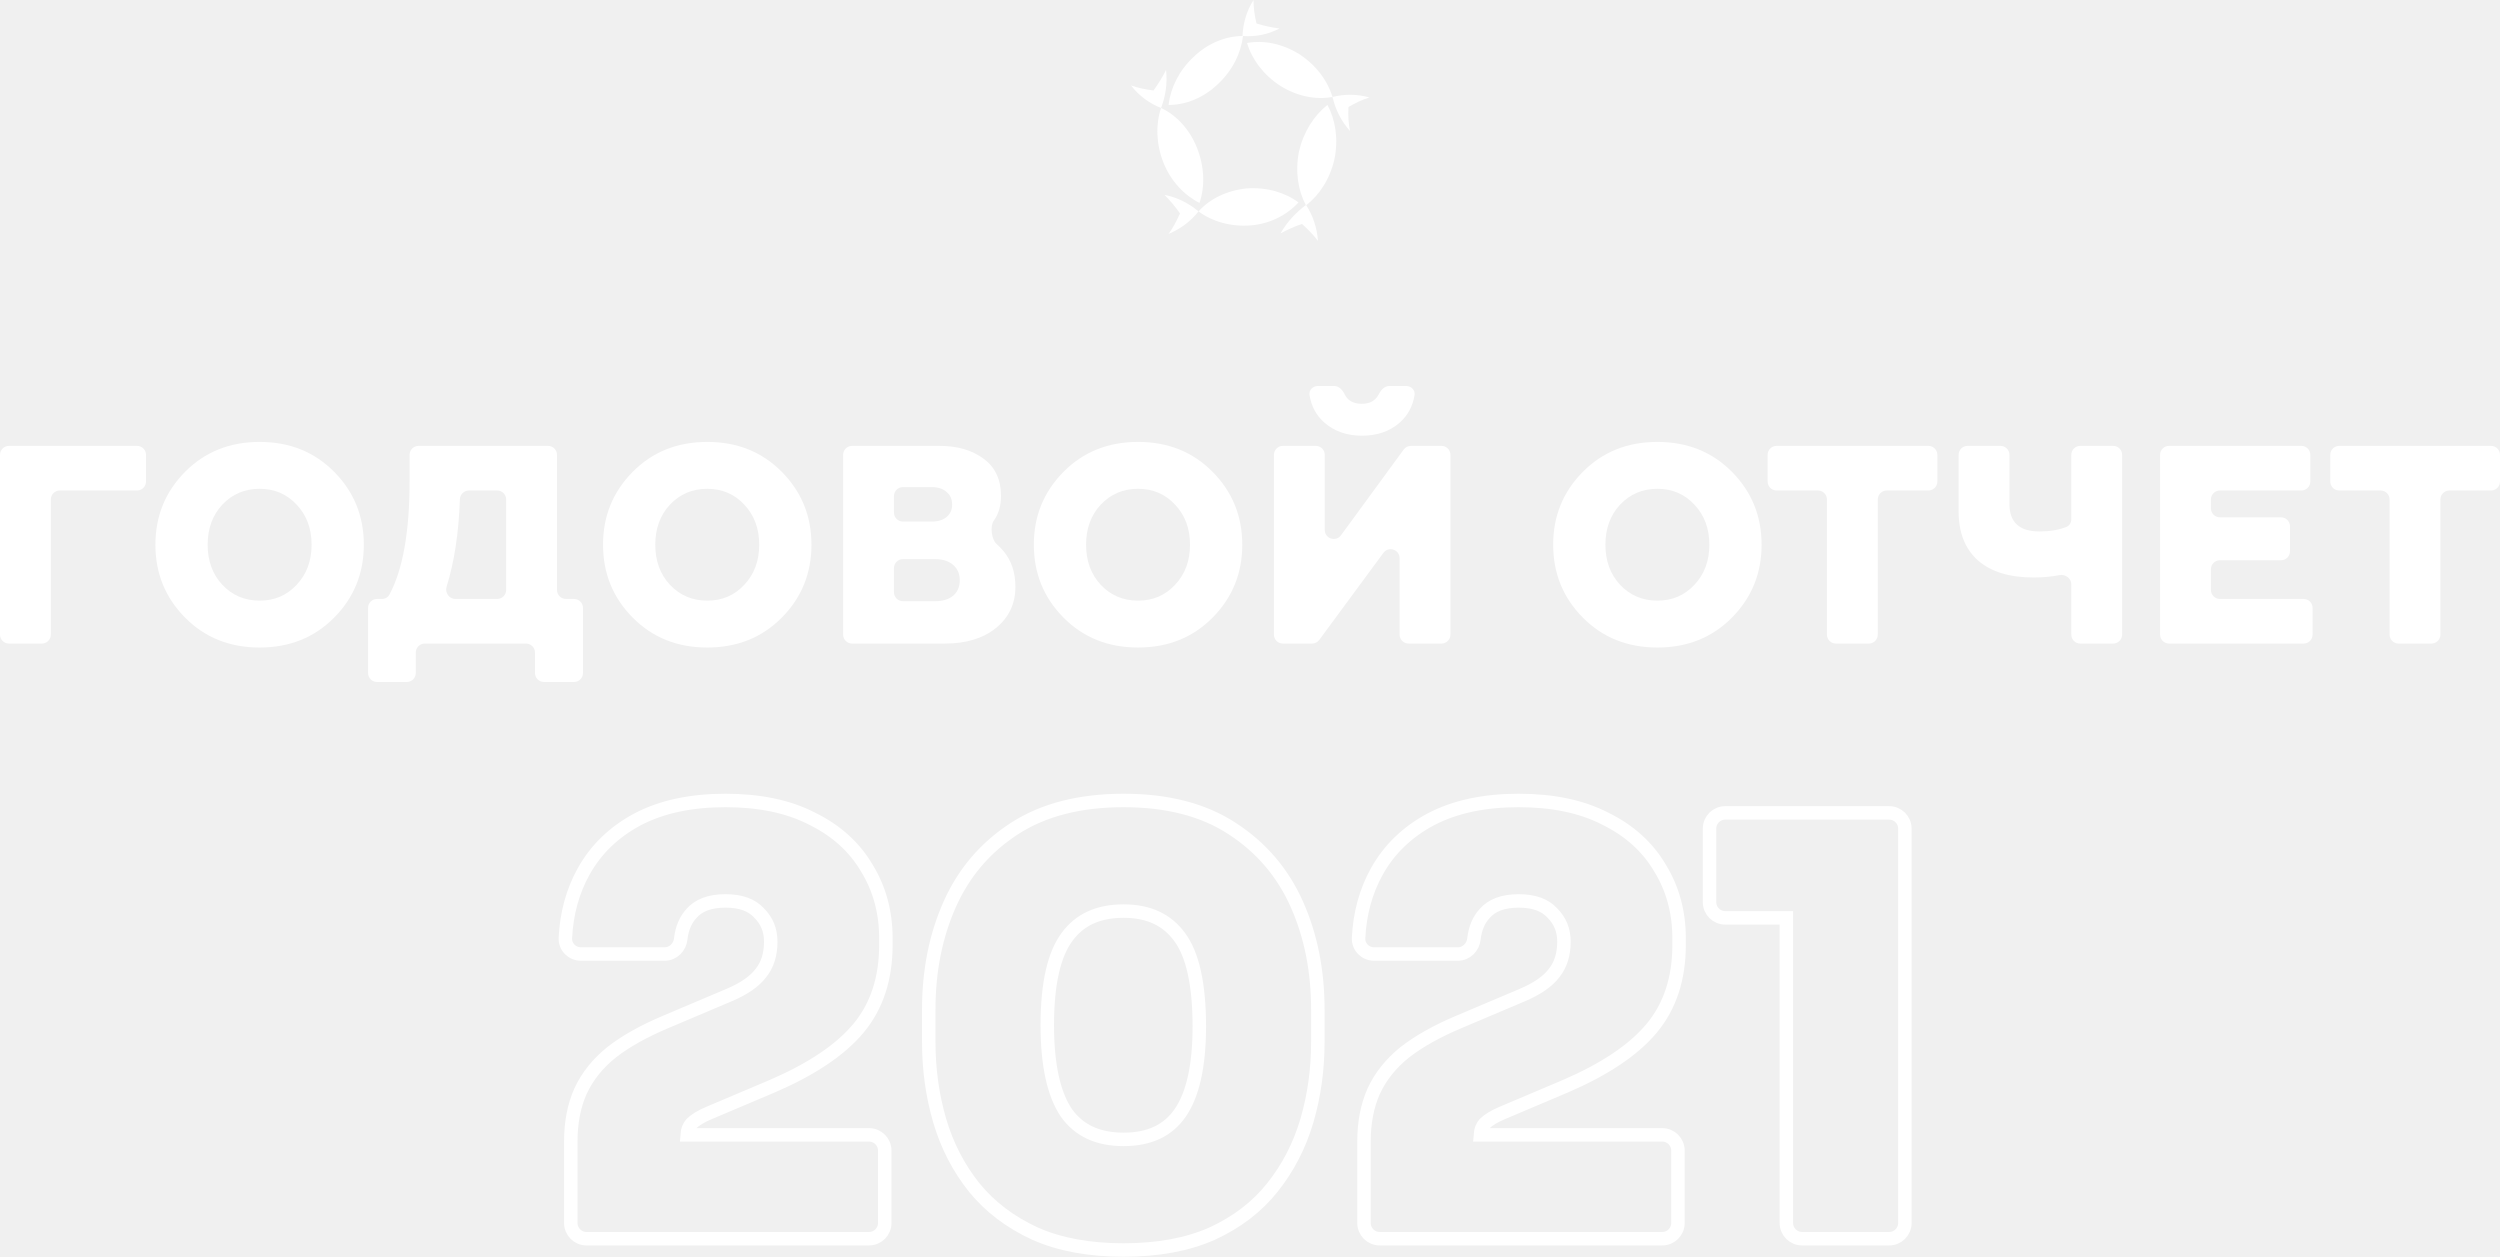
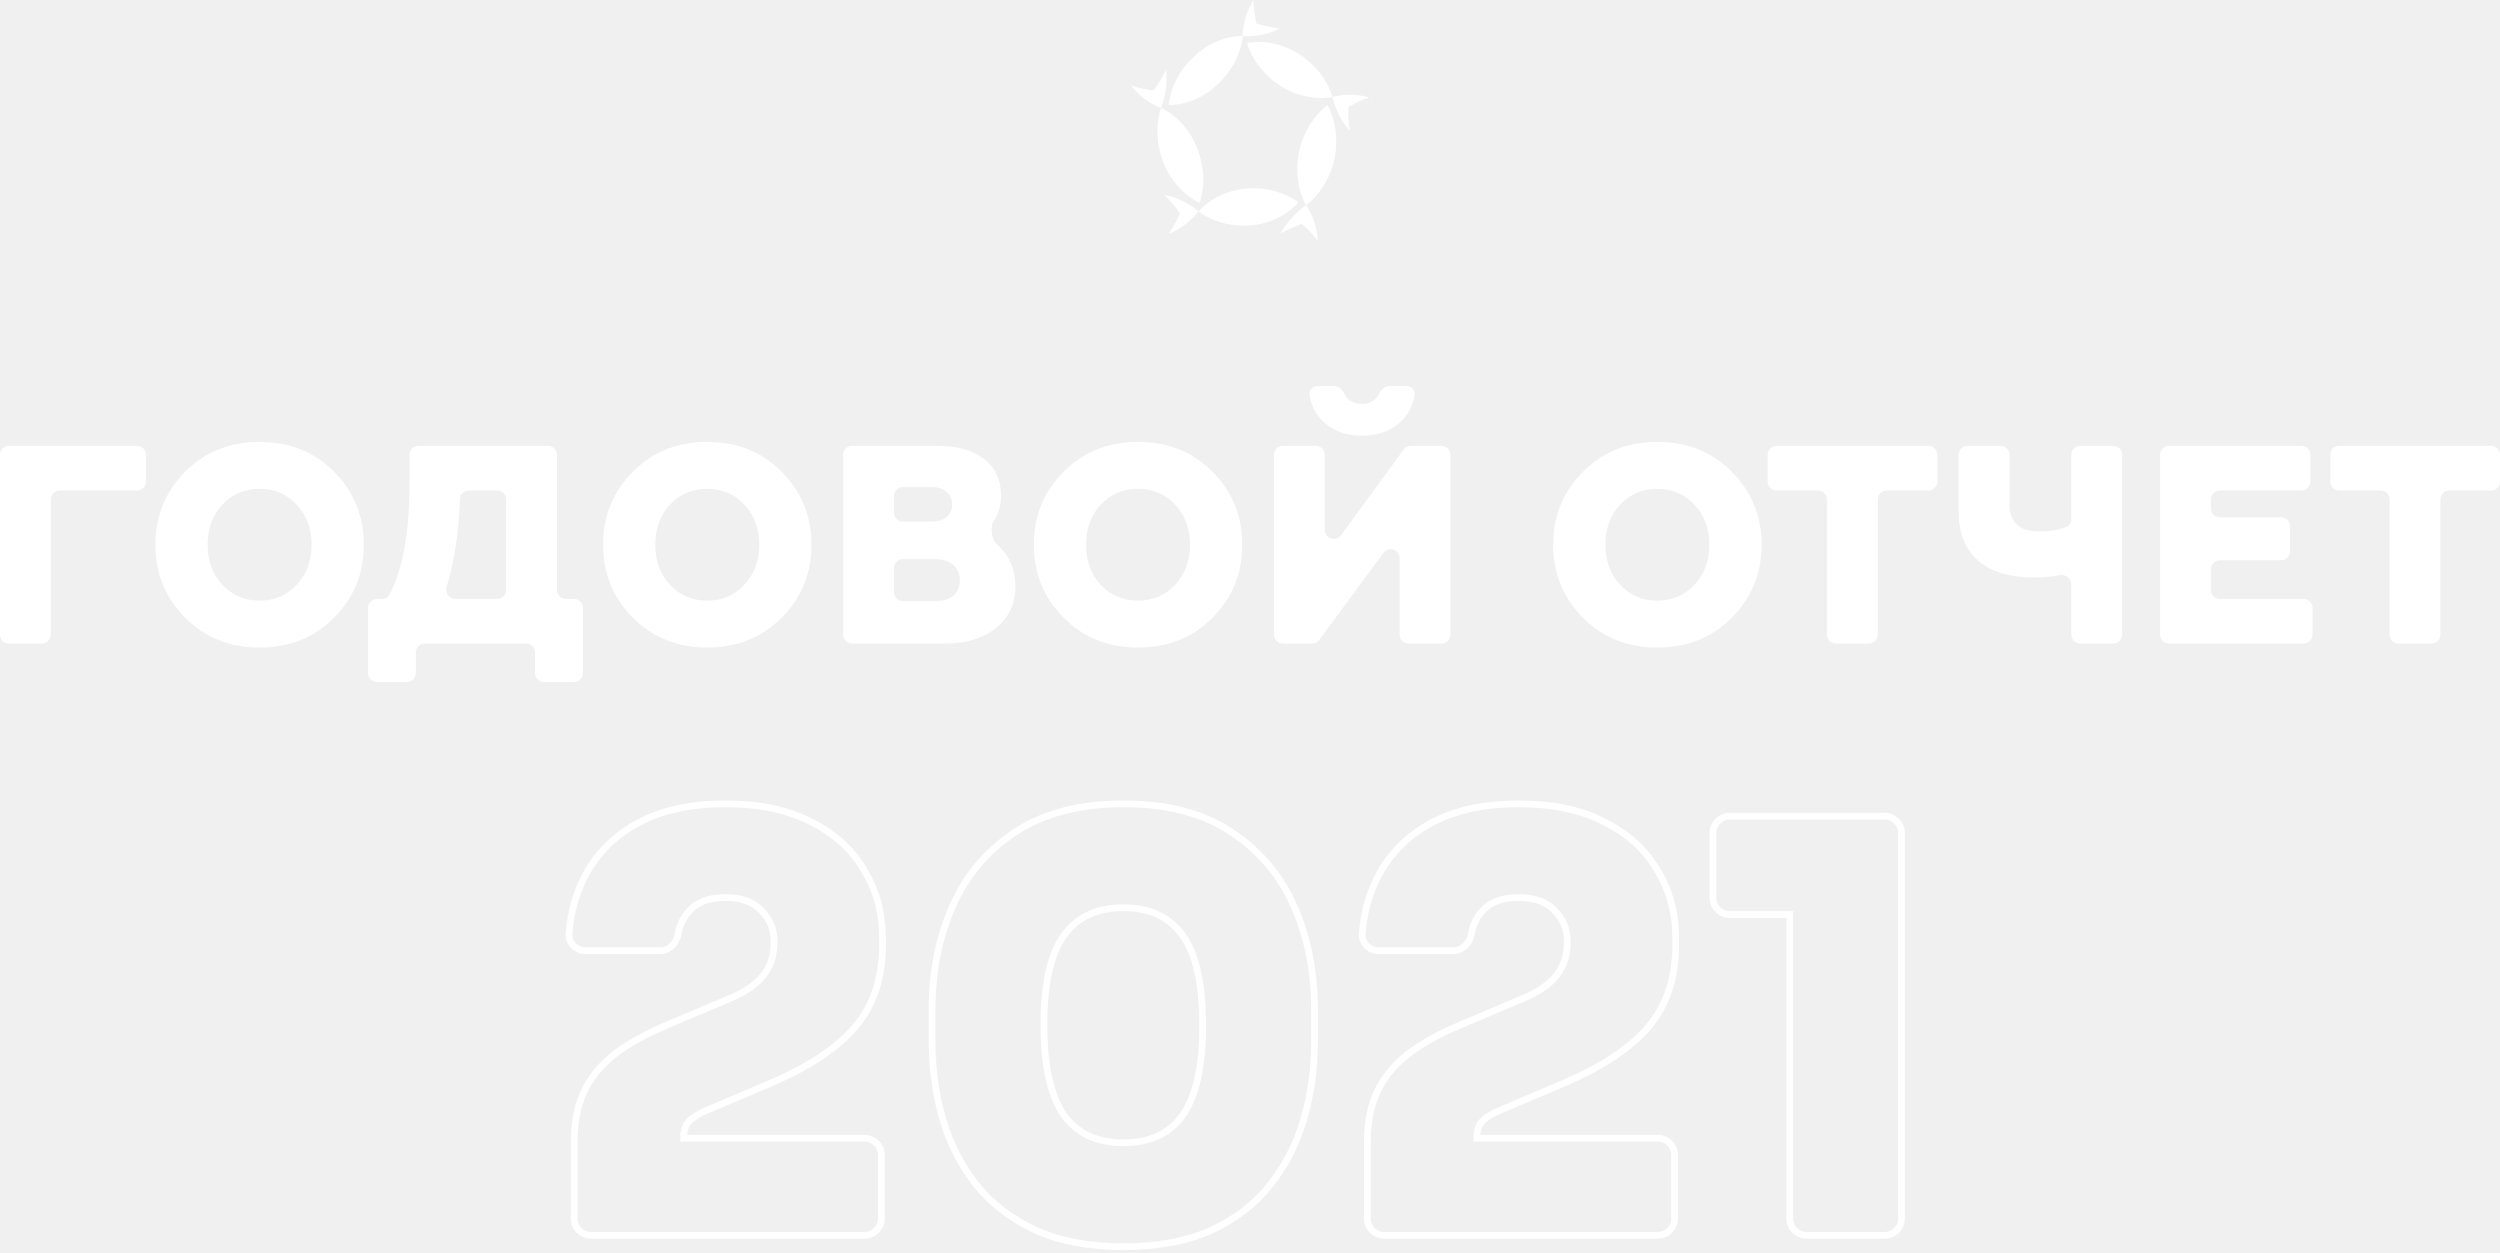
- <svg xmlns="http://www.w3.org/2000/svg" width="557" height="280" viewBox="0 0 557 280" fill="none">
+ <svg xmlns="http://www.w3.org/2000/svg" width="557" height="279" viewBox="0 0 557 279" fill="none">
  <path d="M2 143.388C0.895 143.388 0 142.493 0 141.388V101.34C0 100.236 0.895 99.34 2 99.34H30.531C31.636 99.34 32.531 100.236 32.531 101.34V107.282C32.531 108.387 31.636 109.282 30.531 109.282H13.326C12.222 109.282 11.326 110.178 11.326 111.282V141.388C11.326 142.493 10.431 143.388 9.326 143.388H2Z" fill="white" />
  <path d="M49.537 130.3C51.761 132.649 54.529 133.823 57.843 133.823C61.157 133.823 63.905 132.649 66.086 130.3C68.309 127.95 69.421 124.972 69.421 121.364C69.421 117.756 68.309 114.778 66.086 112.429C63.905 110.08 61.157 108.905 57.843 108.905C54.529 108.905 51.761 110.08 49.537 112.429C47.356 114.778 46.265 117.756 46.265 121.364C46.265 124.972 47.356 127.95 49.537 130.3ZM74.455 137.599C70.05 142.046 64.513 144.269 57.843 144.269C51.173 144.269 45.636 142.046 41.231 137.599C36.827 133.152 34.625 127.741 34.625 121.364C34.625 114.988 36.827 109.576 41.231 105.129C45.636 100.683 51.173 98.459 57.843 98.459C64.513 98.459 70.05 100.683 74.455 105.129C78.86 109.576 81.062 114.988 81.062 121.364C81.062 127.741 78.86 133.152 74.455 137.599Z" fill="white" />
  <path d="M84.004 151.946C82.899 151.946 82.004 151.051 82.004 149.946V135.446C82.004 134.341 82.899 133.446 84.004 133.446H85.089C85.791 133.446 86.446 133.082 86.776 132.463C89.761 126.863 91.254 118.465 91.254 107.269V101.34C91.254 100.236 92.149 99.34 93.254 99.34H122.1C123.204 99.34 124.1 100.236 124.1 101.34V131.446C124.1 132.55 124.995 133.446 126.1 133.446H127.889C128.993 133.446 129.889 134.341 129.889 135.446V149.946C129.889 151.051 128.993 151.946 127.889 151.946H121.192C120.087 151.946 119.192 151.051 119.192 149.946V145.388C119.192 144.284 118.296 143.388 117.192 143.388H94.638C93.533 143.388 92.638 144.284 92.638 145.388V149.946C92.638 151.051 91.743 151.946 90.638 151.946H84.004ZM99.505 130.7C99.086 132.038 100.058 133.446 101.461 133.446H110.773C111.878 133.446 112.773 132.55 112.773 131.446V111.282C112.773 110.178 111.878 109.282 110.773 109.282H104.482C103.391 109.282 102.504 110.158 102.466 111.248C102.207 118.738 101.22 125.221 99.505 130.7Z" fill="white" />
  <path d="M149.268 130.3C151.492 132.649 154.26 133.823 157.574 133.823C160.888 133.823 163.636 132.649 165.817 130.3C168.041 127.95 169.152 124.972 169.152 121.364C169.152 117.756 168.041 114.778 165.817 112.429C163.636 110.08 160.888 108.905 157.574 108.905C154.26 108.905 151.492 110.08 149.268 112.429C147.087 114.778 145.996 117.756 145.996 121.364C145.996 124.972 147.087 127.95 149.268 130.3ZM174.186 137.599C169.781 142.046 164.244 144.269 157.574 144.269C150.904 144.269 145.367 142.046 140.963 137.599C136.558 133.152 134.356 127.741 134.356 121.364C134.356 114.988 136.558 109.576 140.963 105.129C145.367 100.683 150.904 98.459 157.574 98.459C164.244 98.459 169.781 100.683 174.186 105.129C178.591 109.576 180.793 114.988 180.793 121.364C180.793 127.741 178.591 133.152 174.186 137.599Z" fill="white" />
  <path d="M189.848 143.388C188.744 143.388 187.848 142.493 187.848 141.388V101.34C187.848 100.236 188.744 99.34 189.848 99.34H209.305C213.332 99.34 216.625 100.305 219.184 102.235C221.743 104.123 223.023 106.87 223.023 110.478C223.023 112.659 222.498 114.484 221.449 115.953V115.953C220.535 117.196 220.894 120.202 222.058 121.217C222.608 121.697 223.139 122.249 223.652 122.874C225.372 124.972 226.232 127.594 226.232 130.74C226.232 134.516 224.784 137.578 221.89 139.927C219.037 142.234 215.241 143.388 210.501 143.388H189.848ZM199.175 131.949C199.175 133.054 200.07 133.949 201.175 133.949H208.298C210.018 133.949 211.361 133.551 212.326 132.754C213.332 131.915 213.836 130.761 213.836 129.293C213.836 127.825 213.332 126.671 212.326 125.832C211.361 124.993 210.018 124.573 208.298 124.573H201.175C200.07 124.573 199.175 125.469 199.175 126.573V131.949ZM199.175 114.204C199.175 115.309 200.07 116.204 201.175 116.204H207.606C208.991 116.204 210.081 115.869 210.878 115.197C211.717 114.526 212.137 113.603 212.137 112.429C212.137 111.212 211.717 110.268 210.878 109.597C210.081 108.884 208.991 108.527 207.606 108.527H201.175C200.07 108.527 199.175 109.423 199.175 110.527V114.204Z" fill="white" />
  <path d="M245.251 130.3C247.474 132.649 250.243 133.823 253.557 133.823C256.871 133.823 259.619 132.649 261.8 130.3C264.023 127.95 265.135 124.972 265.135 121.364C265.135 117.756 264.023 114.778 261.8 112.429C259.619 110.08 256.871 108.905 253.557 108.905C250.243 108.905 247.474 110.08 245.251 112.429C243.07 114.778 241.979 117.756 241.979 121.364C241.979 124.972 243.07 127.95 245.251 130.3ZM270.169 137.599C265.764 142.046 260.227 144.269 253.557 144.269C246.887 144.269 241.35 142.046 236.945 137.599C232.541 133.152 230.338 127.741 230.338 121.364C230.338 114.988 232.541 109.576 236.945 105.129C241.35 100.683 246.887 98.459 253.557 98.459C260.227 98.459 265.764 100.683 270.169 105.129C274.573 109.576 276.776 114.988 276.776 121.364C276.776 127.741 274.573 133.152 270.169 137.599Z" fill="white" />
  <path d="M285.831 143.388C284.726 143.388 283.831 142.493 283.831 141.388V101.34C283.831 100.236 284.726 99.34 285.831 99.34H293.157C294.262 99.34 295.157 100.236 295.157 101.34V118.075C295.157 120.009 297.629 120.817 298.771 119.256L312.743 100.159C313.119 99.644 313.719 99.34 314.357 99.34H321.158C322.263 99.34 323.158 100.236 323.158 101.34V141.388C323.158 142.493 322.263 143.388 321.158 143.388H313.832C312.727 143.388 311.832 142.493 311.832 141.388V124.367C311.832 122.436 309.367 121.626 308.222 123.18L293.932 142.574C293.555 143.086 292.957 143.388 292.322 143.388H285.831ZM311.895 94.117C309.672 96.089 306.861 97.075 303.463 97.075C300.065 97.075 297.255 96.089 295.031 94.117C293.268 92.553 292.177 90.527 291.76 88.039C291.574 86.931 292.496 86 293.62 86H297.252C298.33 86 299.142 86.898 299.601 87.873C299.781 88.257 300.02 88.598 300.317 88.895C301.072 89.608 302.1 89.964 303.4 89.964C304.701 89.964 305.707 89.608 306.421 88.895C306.736 88.596 306.99 88.254 307.181 87.868C307.659 86.902 308.471 86 309.548 86H313.306C314.43 86 315.352 86.931 315.166 88.039C314.749 90.527 313.659 92.553 311.895 94.117Z" fill="white" />
  <path d="M360.959 130.3C363.182 132.649 365.951 133.823 369.265 133.823C372.579 133.823 375.326 132.649 377.508 130.3C379.731 127.95 380.843 124.972 380.843 121.364C380.843 117.756 379.731 114.778 377.508 112.429C375.326 110.08 372.579 108.905 369.265 108.905C365.951 108.905 363.182 110.08 360.959 112.429C358.778 114.778 357.687 117.756 357.687 121.364C357.687 124.972 358.778 127.95 360.959 130.3ZM385.877 137.599C381.472 142.046 375.935 144.269 369.265 144.269C362.595 144.269 357.058 142.046 352.653 137.599C348.248 133.152 346.046 127.741 346.046 121.364C346.046 114.988 348.248 109.576 352.653 105.129C357.058 100.683 362.595 98.459 369.265 98.459C375.935 98.459 381.472 100.683 385.877 105.129C390.281 109.576 392.483 114.988 392.483 121.364C392.483 127.741 390.281 133.152 385.877 137.599Z" fill="white" />
  <path d="M409.042 143.388C407.937 143.388 407.042 142.493 407.042 141.388V111.282C407.042 110.178 406.146 109.282 405.042 109.282H395.828C394.723 109.282 393.828 108.387 393.828 107.282V101.34C393.828 100.236 394.723 99.34 395.828 99.34H429.645C430.749 99.34 431.645 100.236 431.645 101.34V107.282C431.645 108.387 430.749 109.282 429.645 109.282H420.368C419.264 109.282 418.368 110.178 418.368 111.282V141.388C418.368 142.493 417.473 143.388 416.368 143.388H409.042Z" fill="white" />
  <path d="M463.485 143.388C462.38 143.388 461.485 142.493 461.485 141.388V130.199C461.485 128.847 460.166 127.88 458.839 128.138C457.039 128.488 455.111 128.664 453.053 128.664C447.726 128.664 443.615 127.405 440.72 124.888C437.826 122.329 436.378 118.679 436.378 113.939V101.34C436.378 100.236 437.274 99.34 438.378 99.34H445.705C446.809 99.34 447.705 100.236 447.705 101.34V112.303C447.705 116.372 449.928 118.407 454.375 118.407C456.703 118.407 458.711 118.071 460.396 117.4C461.083 117.127 461.485 116.435 461.485 115.696V101.34C461.485 100.236 462.38 99.34 463.485 99.34H470.811C471.916 99.34 472.811 100.236 472.811 101.34V141.388C472.811 142.493 471.916 143.388 470.811 143.388H463.485Z" fill="white" />
  <path d="M483.265 143.388C482.161 143.388 481.265 142.493 481.265 141.388V101.34C481.265 100.236 482.161 99.34 483.265 99.34H512.741C513.845 99.34 514.741 100.236 514.741 101.34V107.282C514.741 108.387 513.845 109.282 512.741 109.282H494.592C493.487 109.282 492.592 110.178 492.592 111.282V113.26C492.592 114.365 493.487 115.26 494.592 115.26H508.21C509.315 115.26 510.21 116.156 510.21 117.26V122.825C510.21 123.93 509.315 124.825 508.21 124.825H494.592C493.487 124.825 492.592 125.72 492.592 126.825V131.446C492.592 132.55 493.487 133.446 494.592 133.446H513.244C514.349 133.446 515.244 134.341 515.244 135.446V141.388C515.244 142.493 514.349 143.388 513.244 143.388H483.265Z" fill="white" />
  <path d="M534.397 143.388C533.292 143.388 532.397 142.493 532.397 141.388V111.282C532.397 110.178 531.502 109.282 530.397 109.282H521.183C520.079 109.282 519.183 108.387 519.183 107.282V101.34C519.183 100.236 520.079 99.34 521.183 99.34H555C556.105 99.34 557 100.236 557 101.34V107.282C557 108.387 556.105 109.282 555 109.282H545.723C544.619 109.282 543.723 110.178 543.723 111.282V141.388C543.723 142.493 542.828 143.388 541.723 143.388H534.397Z" fill="white" />
-   <path d="M129.323 243.15L129.319 243.158L129.315 243.167C127.871 246.416 127.173 250.155 127.173 254.348V272.484C127.173 274.417 128.74 275.984 130.673 275.984H193.623C195.556 275.984 197.123 274.417 197.123 272.484V256.348C197.123 254.415 195.556 252.848 193.623 252.848H153.093C153.171 251.734 153.518 250.936 154.046 250.35C154.862 249.543 156.168 248.721 158.068 247.929L158.076 247.926L172.045 242.011L172.045 242.011L172.055 242.007C180.721 238.269 187.166 233.999 191.236 229.133C195.362 224.2 197.375 217.966 197.375 210.551V209.041C197.375 203.255 195.97 198.034 193.134 193.419C190.371 188.702 186.285 185.035 180.945 182.406C175.646 179.671 169.191 178.344 161.644 178.344C154.003 178.344 147.457 179.717 142.071 182.543L142.071 182.543L142.061 182.547C136.789 185.36 132.753 189.252 130.003 194.219C127.571 198.612 126.233 203.543 125.965 208.981C125.866 210.99 127.502 212.555 129.414 212.555H148.066C150.04 212.555 151.469 210.973 151.664 209.225C151.935 206.806 152.757 204.934 154.065 203.513L154.075 203.502L154.084 203.491C155.644 201.727 158.067 200.725 161.644 200.725C165.143 200.725 167.537 201.689 169.098 203.387L169.119 203.41L169.141 203.432C170.864 205.154 171.722 207.244 171.722 209.796C171.722 212.71 170.961 215.004 169.534 216.788L169.522 216.802L169.511 216.817C168.136 218.627 165.798 220.299 162.324 221.753L162.318 221.755L148.352 227.669C148.351 227.669 148.351 227.669 148.351 227.669C143.488 229.717 139.462 231.959 136.309 234.412L136.301 234.418L136.293 234.424C133.193 236.905 130.856 239.812 129.323 243.15ZM230.578 274.84L230.587 274.844L230.596 274.848C236.12 277.303 242.716 278.501 250.334 278.501C257.952 278.501 264.547 277.303 270.072 274.848L270.081 274.844L270.09 274.84C275.564 272.32 280.037 268.91 283.47 264.598C286.952 260.245 289.515 255.288 291.162 249.74L291.164 249.734C292.8 244.138 293.615 238.29 293.615 232.198V224.898C293.615 216.325 292.071 208.521 288.955 201.51C285.818 194.452 281.013 188.815 274.562 184.629C268.131 180.401 260.021 178.344 250.334 178.344C240.644 178.344 232.496 180.402 225.984 184.626C219.531 188.812 214.724 194.45 211.587 201.51C208.471 208.521 206.927 216.325 206.927 224.898V232.198C206.927 238.29 207.742 244.138 209.378 249.734L209.38 249.74C211.027 255.288 213.59 260.245 217.072 264.598L217.076 264.603L217.081 264.609C220.595 268.914 225.105 272.32 230.578 274.84ZM262.837 208.789L262.841 208.795L262.845 208.801C265.654 212.597 267.207 219.11 267.207 228.674C267.207 237.623 265.706 243.966 262.944 247.956C260.254 251.841 256.146 253.854 250.334 253.854C244.529 253.854 240.372 251.845 237.597 247.954C234.832 243.875 233.334 237.445 233.334 228.422C233.334 219.033 234.885 212.6 237.697 208.801L237.701 208.795L237.705 208.789C240.479 204.965 244.603 202.99 250.334 202.99C255.973 202.99 260.058 204.959 262.837 208.789ZM306.049 243.15L306.045 243.158L306.042 243.167C304.597 246.416 303.899 250.155 303.899 254.348V272.484C303.899 274.417 305.466 275.984 307.399 275.984H370.349C372.282 275.984 373.849 274.417 373.849 272.484V256.348C373.849 254.415 372.282 252.848 370.349 252.848H329.82C329.898 251.734 330.245 250.936 330.772 250.351C331.588 249.543 332.894 248.721 334.795 247.929L334.802 247.926L348.771 242.011L348.781 242.007C357.447 238.269 363.893 233.999 367.963 229.133C372.088 224.2 374.101 217.966 374.101 210.551V209.041C374.101 203.256 372.696 198.034 369.86 193.419C367.098 188.702 363.012 185.035 357.671 182.406C352.372 179.671 345.917 178.344 338.371 178.344C330.73 178.344 324.183 179.717 318.797 182.543L318.788 182.547C313.515 185.36 309.479 189.252 306.729 194.219C304.297 198.612 302.959 203.543 302.691 208.981C302.592 210.99 304.228 212.555 306.14 212.555H324.793C326.766 212.555 328.195 210.973 328.39 209.225C328.661 206.806 329.483 204.934 330.791 203.513L330.801 203.502L330.811 203.491C332.371 201.727 334.793 200.725 338.371 200.725C341.869 200.725 344.263 201.689 345.824 203.387L345.845 203.41L345.867 203.432C347.59 205.154 348.448 207.244 348.448 209.796C348.448 212.71 347.687 215.004 346.26 216.788L346.249 216.802L346.237 216.817C344.862 218.627 342.524 220.299 339.05 221.753L339.044 221.755L325.078 227.669C320.214 229.717 316.189 231.959 313.035 234.412L313.027 234.418L313.019 234.424C309.919 236.905 307.583 239.812 306.049 243.15ZM398 204.5V272.484C398 274.417 399.567 275.984 401.5 275.984H420.907C422.84 275.984 424.407 274.417 424.407 272.484V184.612C424.407 182.679 422.84 181.112 420.907 181.112H384.384C382.451 181.112 380.884 182.679 380.884 184.612V201C380.884 202.933 382.451 204.5 384.384 204.5H398Z" stroke="white" stroke-width="3" />
+   <path d="M130.005 243.463L130.005 243.463L130.001 243.472C128.607 246.606 127.923 250.238 127.923 254.348V271.484C127.923 273.555 129.601 275.234 131.673 275.234H192.623C194.694 275.234 196.373 273.555 196.373 271.484V257.348C196.373 255.277 194.694 253.598 192.623 253.598H152.327V253.341C152.327 251.813 152.741 250.67 153.503 249.832C154.414 248.926 155.822 248.053 157.78 247.237L157.784 247.235L171.753 241.32L171.757 241.318C180.369 237.603 186.696 233.392 190.661 228.652C194.653 223.878 196.625 217.825 196.625 210.551V209.041C196.625 203.38 195.251 198.294 192.491 193.805C189.809 189.223 185.837 185.649 180.607 183.075C175.441 180.408 169.109 179.094 161.644 179.094C154.09 179.094 147.671 180.452 142.419 183.207L142.419 183.207L142.414 183.209C137.261 185.958 133.335 189.749 130.659 194.583C128.44 198.591 127.149 203.068 126.777 208.001C126.617 210.126 128.36 211.805 130.414 211.805H147.066C149.168 211.805 150.714 210.103 151.055 208.201C151.434 206.089 152.259 204.368 153.513 203.005L153.518 202.999L153.523 202.994C155.268 201.021 157.926 199.975 161.644 199.975C165.281 199.975 167.904 200.981 169.65 202.879L169.661 202.89L169.672 202.901C171.54 204.77 172.472 207.052 172.472 209.796C172.472 212.847 171.672 215.316 170.12 217.256L170.114 217.264L170.108 217.271C168.624 219.225 166.154 220.962 162.613 222.445L162.61 222.446L148.643 228.36C143.82 230.391 139.857 232.603 136.77 235.004L136.77 235.004L136.762 235.01C133.743 237.425 131.484 240.242 130.005 243.463ZM230.892 274.158L230.892 274.158L230.901 274.162C236.306 276.565 242.791 277.751 250.334 277.751C257.876 277.751 264.362 276.565 269.767 274.162L269.776 274.158C275.156 271.682 279.532 268.341 282.885 264.129C286.304 259.855 288.822 254.985 290.443 249.527L290.444 249.524C292.059 243.999 292.865 238.223 292.865 232.198V224.898C292.865 216.417 291.338 208.718 288.27 201.815C285.191 194.887 280.481 189.363 274.151 185.256C267.873 181.129 259.917 179.094 250.334 179.094C240.749 179.094 232.752 181.13 226.392 185.255C220.061 189.362 215.351 194.887 212.272 201.815C209.204 208.718 207.677 216.417 207.677 224.898V232.198C207.677 238.223 208.483 243.999 210.098 249.524L210.099 249.527C211.719 254.985 214.238 259.855 217.657 264.129L217.662 264.135C221.097 268.343 225.512 271.682 230.892 274.158ZM263.444 208.349L263.448 208.355C266.405 212.35 267.957 219.068 267.957 228.674C267.957 237.679 266.452 244.207 263.56 248.383C260.705 252.507 256.344 254.604 250.334 254.604C244.327 254.604 239.92 252.509 236.981 248.382C234.089 244.119 232.584 237.506 232.584 228.422C232.584 218.987 234.136 212.352 237.094 208.355L237.098 208.349C240.037 204.297 244.406 202.24 250.334 202.24C256.174 202.24 260.503 204.294 263.444 208.349ZM306.731 243.463L306.727 243.472C305.334 246.606 304.649 250.238 304.649 254.348V271.484C304.649 273.555 306.328 275.234 308.399 275.234H369.349C371.42 275.234 373.099 273.555 373.099 271.484V257.348C373.099 255.277 371.42 253.598 369.349 253.598H329.053V253.341C329.053 251.813 329.467 250.67 330.229 249.832C331.14 248.926 332.548 248.053 334.506 247.237L334.51 247.235L348.479 241.32L348.484 241.318C357.095 237.603 363.423 233.392 367.387 228.652C371.38 223.878 373.351 217.825 373.351 210.551V209.041C373.351 203.38 371.977 198.294 369.217 193.805C366.535 189.223 362.563 185.649 357.333 183.075C352.167 180.408 345.835 179.094 338.371 179.094C330.817 179.094 324.397 180.452 319.145 183.207L319.141 183.209C313.987 185.958 310.061 189.749 307.385 194.583C305.166 198.591 303.875 203.068 303.503 208.001C303.343 210.126 305.086 211.805 307.14 211.805H323.793C325.894 211.805 327.44 210.103 327.781 208.201C328.16 206.089 328.985 204.368 330.239 203.005L330.244 202.999L330.249 202.994C331.994 201.021 334.652 199.975 338.371 199.975C342.008 199.975 344.631 200.981 346.376 202.879L346.387 202.89L346.398 202.901C348.266 204.77 349.198 207.052 349.198 209.796C349.198 212.847 348.398 215.316 346.846 217.256L346.84 217.264L346.834 217.271C345.35 219.225 342.88 220.962 339.339 222.445L339.337 222.446L325.369 228.36C320.546 230.391 316.583 232.603 313.496 235.004L313.488 235.01C310.469 237.425 308.211 240.242 306.731 243.463ZM398.75 203.75V271.484C398.75 273.555 400.428 275.234 402.5 275.234H419.907C421.978 275.234 423.657 273.555 423.657 271.484V185.612C423.657 183.541 421.978 181.862 419.907 181.862H385.384C383.313 181.862 381.634 183.541 381.634 185.612V200C381.634 202.071 383.313 203.75 385.384 203.75H398.75Z" stroke="white" stroke-width="1.5" />
  <path d="M262.913 47.55C262.134 49.22 261.354 50.779 260.352 52.116C263.024 51.002 265.252 49.332 267.033 47.105C264.918 45.323 262.356 43.986 259.461 43.43C260.686 44.655 261.8 45.991 262.913 47.55Z" fill="white" />
  <path d="M289.305 45.1C286.299 42.873 282.178 41.648 277.724 41.982C273.381 42.428 269.483 44.321 267.033 47.105C270.04 49.332 274.16 50.557 278.615 50.223C282.958 49.889 286.744 47.884 289.305 45.1Z" fill="white" />
  <path d="M289.417 33.741C288.526 38.196 289.195 42.427 290.976 45.768C293.983 43.43 296.322 39.866 297.324 35.412C298.215 30.957 297.547 26.726 295.765 23.385C292.758 25.723 290.42 29.398 289.417 33.741Z" fill="white" />
  <path d="M285.297 52.006C286.745 51.226 288.415 50.447 290.085 49.89C291.422 51.115 292.647 52.34 293.649 53.676C293.426 50.781 292.535 47.997 290.976 45.658C288.749 47.329 286.745 49.444 285.297 52.006Z" fill="white" />
  <path d="M277.835 9.578C278.949 13.252 281.51 16.705 285.296 19.155C289.082 21.493 293.203 22.273 296.878 21.605C295.764 17.93 293.203 14.477 289.416 12.027C285.63 9.689 281.51 8.909 277.835 9.578Z" fill="white" />
  <path d="M300.441 23.83C302.001 22.94 303.56 22.16 305.119 21.715C302.335 20.935 299.551 20.935 296.878 21.603C297.546 24.387 298.771 26.948 300.776 29.176C300.441 27.505 300.33 25.724 300.441 23.83Z" fill="white" />
  <path d="M285.075 6.348C283.404 6.125 281.734 5.791 279.952 5.234C279.507 3.452 279.284 1.67 279.284 0C277.725 2.45 276.945 5.234 276.834 8.018C279.729 8.241 282.513 7.684 285.075 6.348Z" fill="white" />
  <path d="M276.944 8.018C273.158 8.018 269.149 9.577 265.92 12.695C262.69 15.701 260.797 19.599 260.352 23.385C264.138 23.385 268.147 21.826 271.376 18.708C274.606 15.701 276.499 11.804 276.944 8.018Z" fill="white" />
  <path d="M259.795 15.59C259.016 17.149 258.125 18.597 257.011 20.156C255.229 19.933 253.559 19.599 252 19.042C253.782 21.381 256.12 23.051 258.682 24.053C259.684 21.492 260.129 18.597 259.795 15.59Z" fill="white" />
  <path d="M267.256 45.213C268.481 41.538 268.37 37.195 266.699 32.964C265.029 28.732 262.022 25.614 258.681 24.055C257.456 27.73 257.568 32.073 259.238 36.304C260.908 40.425 263.915 43.543 267.256 45.213Z" fill="white" />
</svg>
